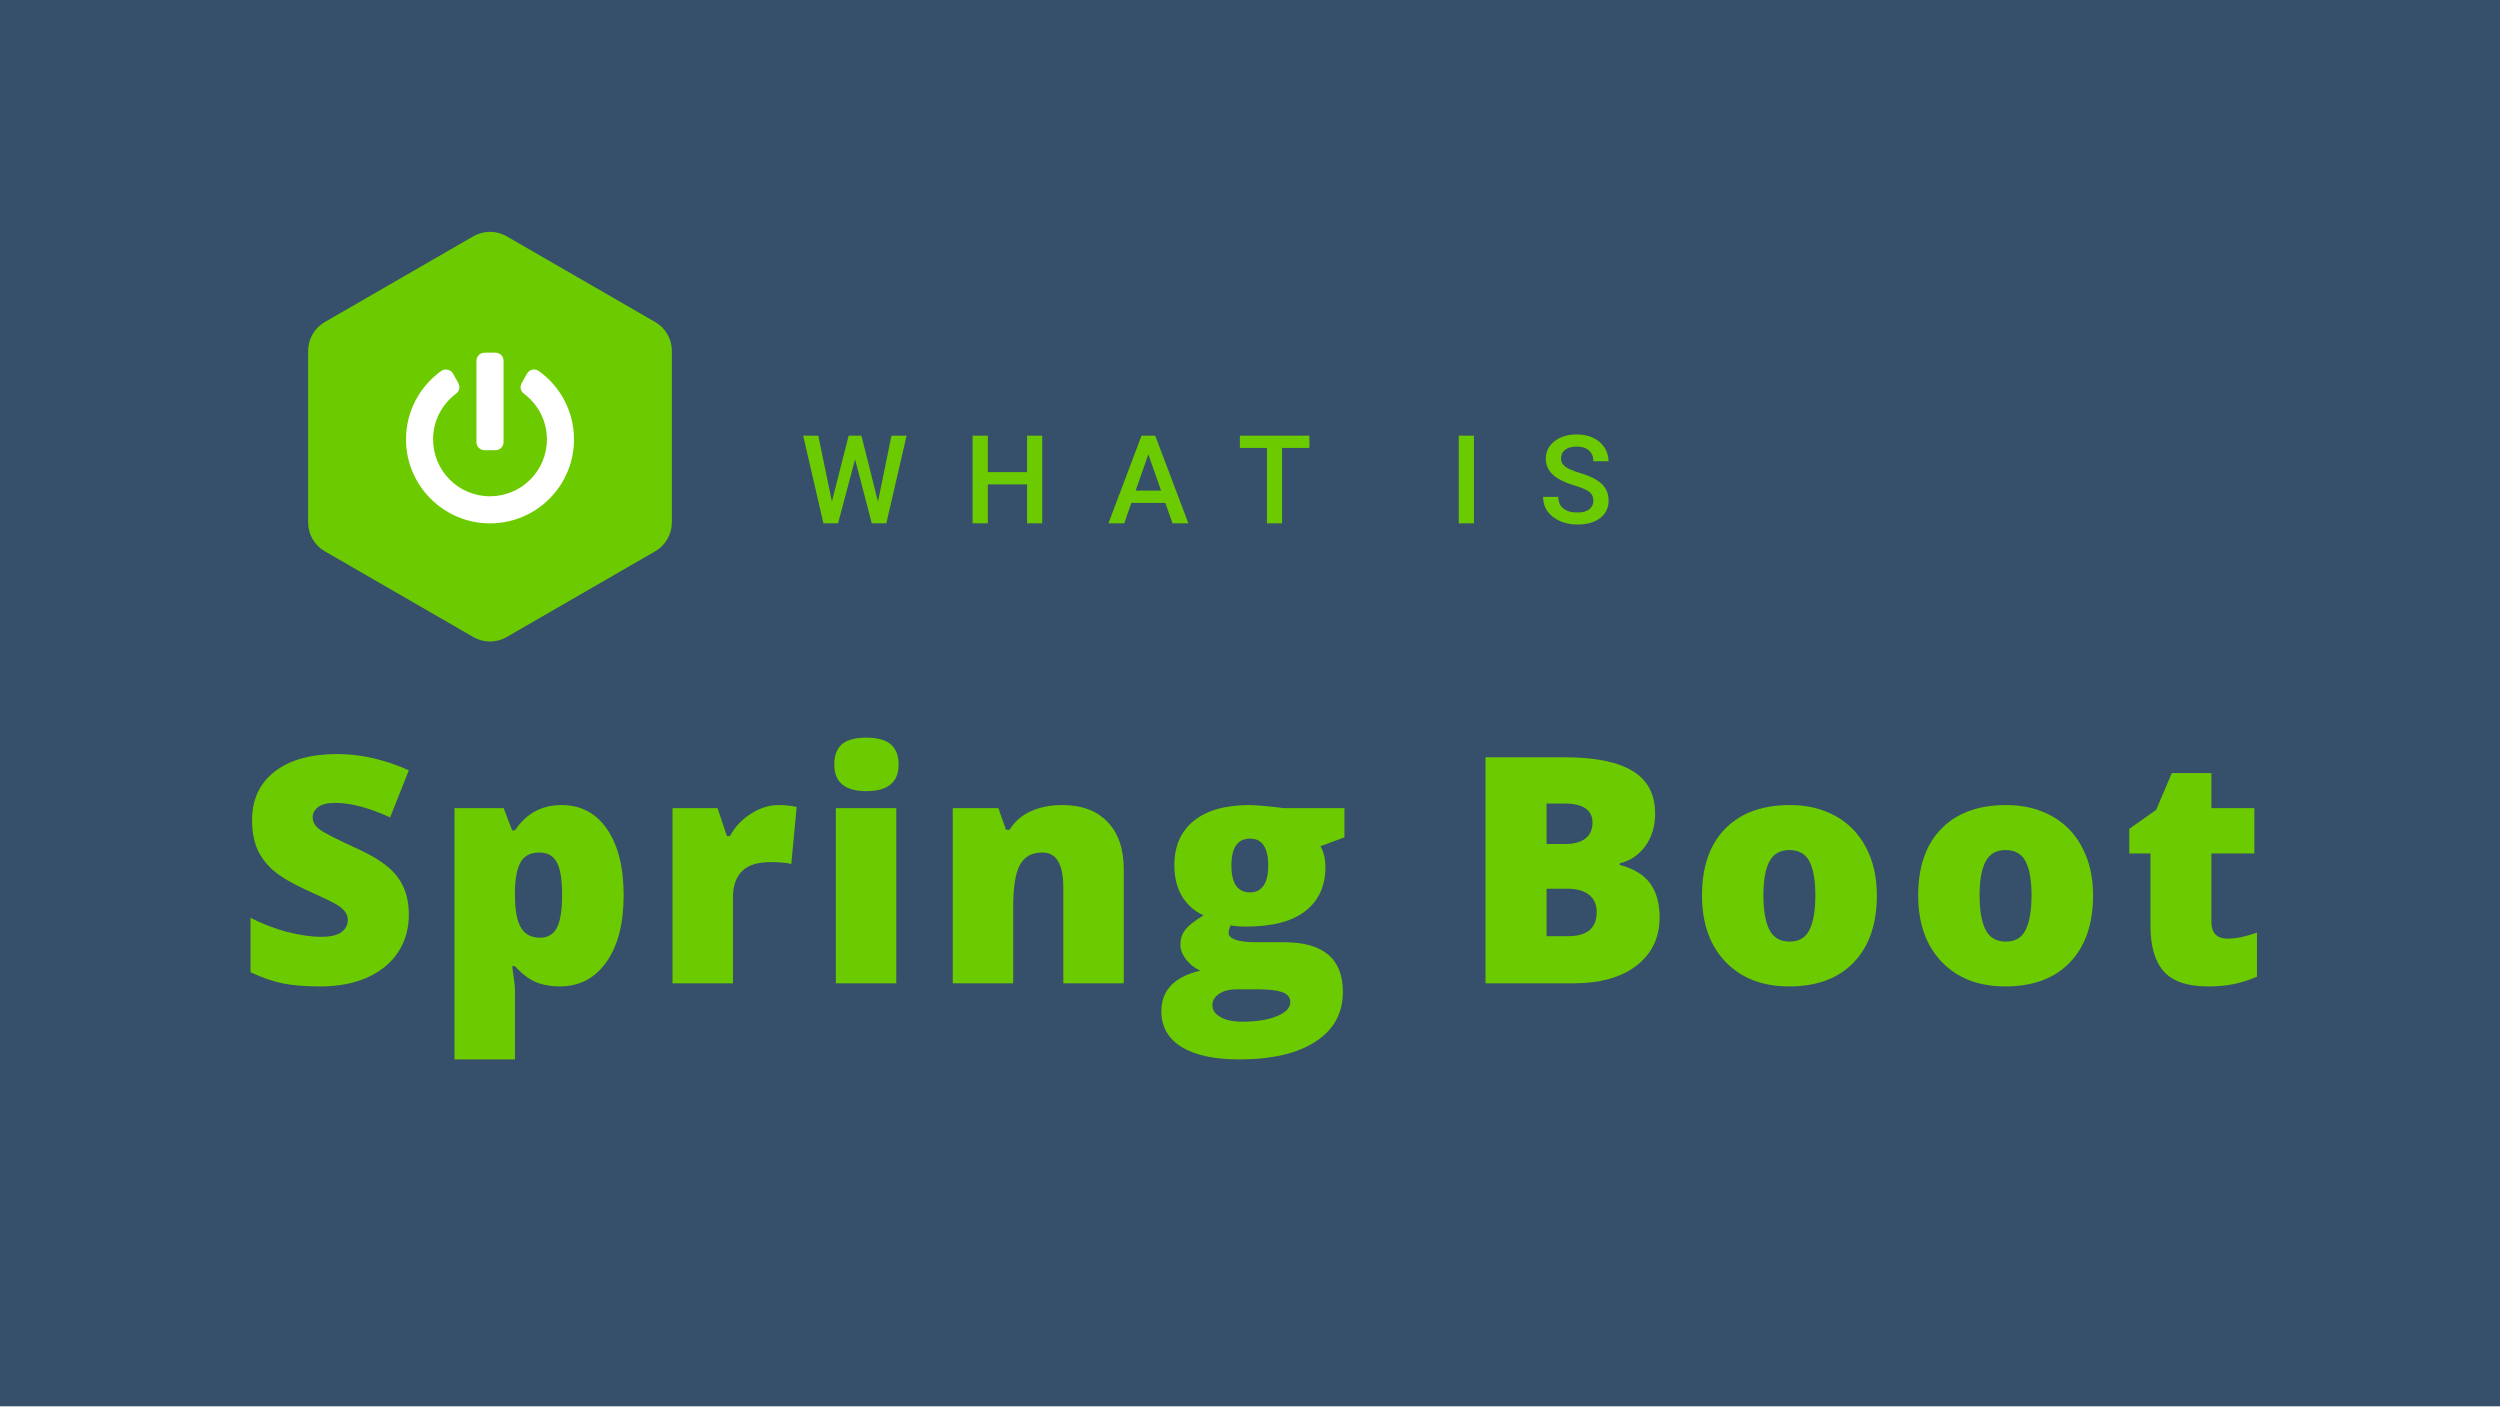
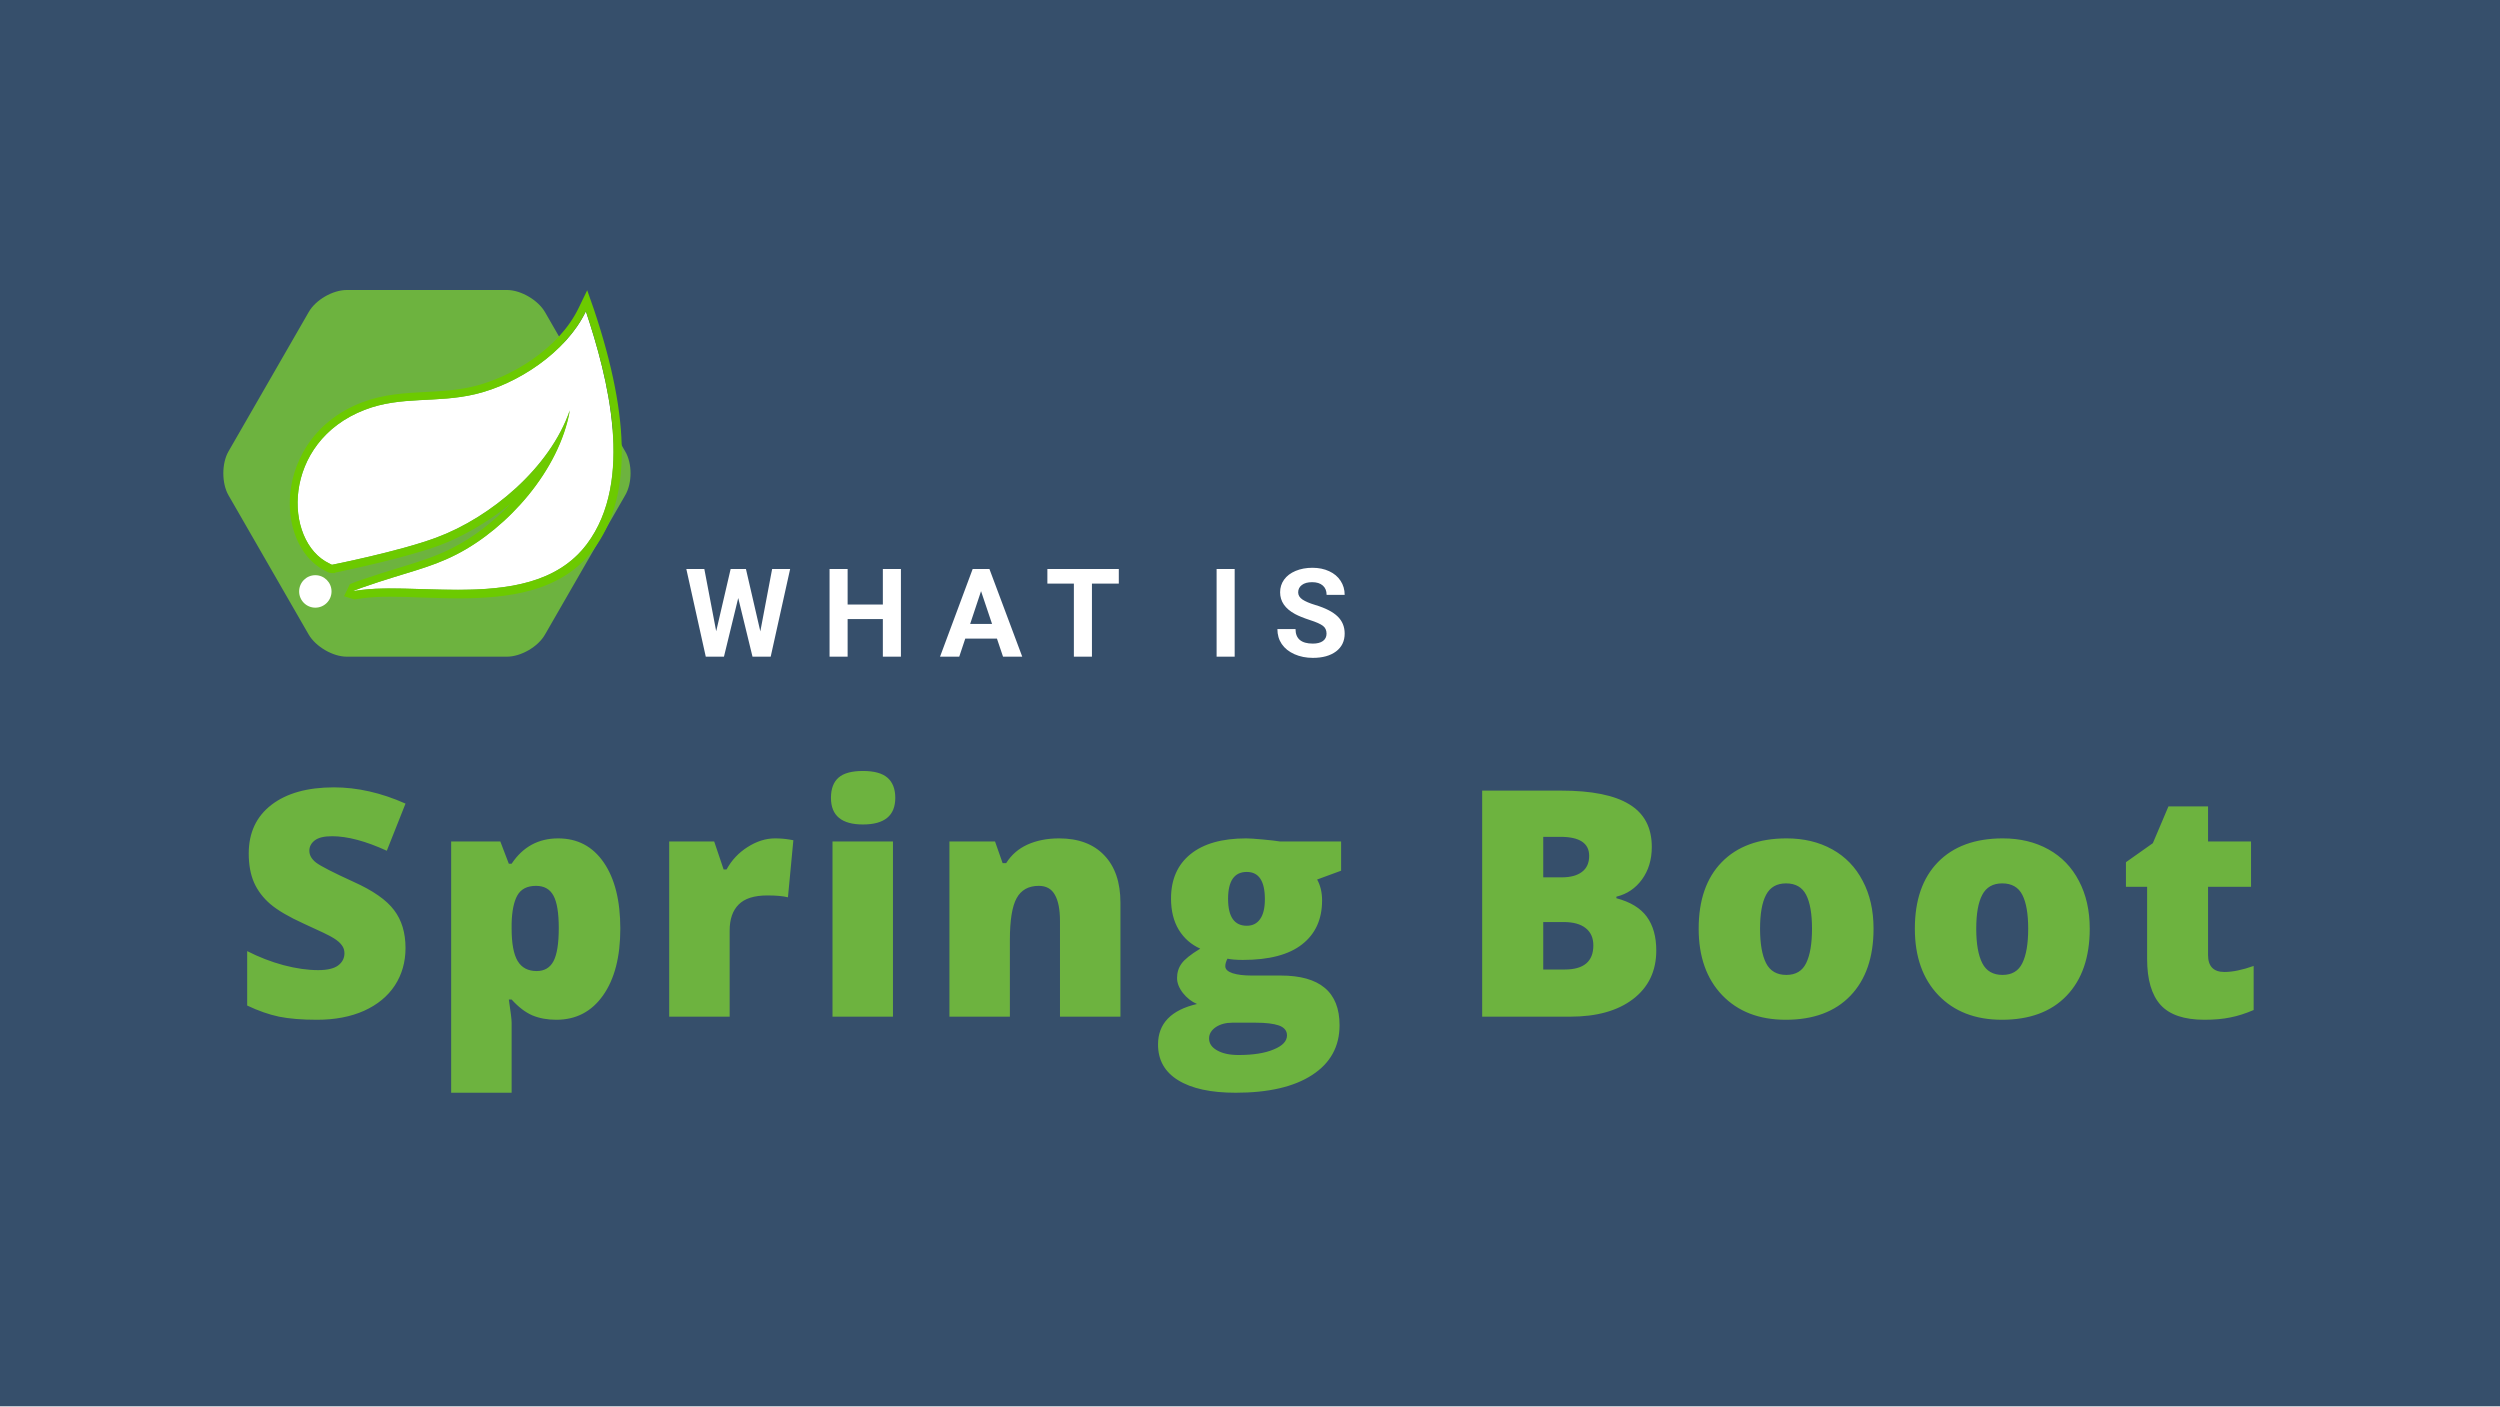
<svg xmlns="http://www.w3.org/2000/svg" width="750" height="422" viewBox="0 0 750 422" fill="none">
  <g id="spring boot">
    <rect width="750" height="421.875" fill="#364F6B" />
-     <path id="WHAT IS" d="M263.392 150.496L267.439 130.695H271.974L265.903 157H261.531L256.527 137.795L251.414 157H247.024L240.954 130.695H245.488L249.571 150.46L254.594 130.695H258.424L263.392 150.496ZM312.666 157H308.113V145.311H296.352V157H291.781V130.695H296.352V141.644H308.113V130.695H312.666V157ZM349.6 150.875H339.41L337.279 157H332.527L342.464 130.695H346.565L356.519 157H351.75L349.6 150.875ZM340.693 147.19H348.317L344.505 136.278L340.693 147.19ZM392.821 134.381H384.619V157H380.084V134.381H371.955V130.695H392.821V134.381ZM442.174 157H437.621V130.695H442.174V157ZM478.006 150.225C478.006 149.069 477.596 148.178 476.777 147.551C475.97 146.925 474.507 146.293 472.387 145.654C470.267 145.016 468.581 144.305 467.329 143.522C464.932 142.017 463.733 140.054 463.733 137.633C463.733 135.513 464.595 133.767 466.317 132.394C468.051 131.021 470.298 130.334 473.056 130.334C474.886 130.334 476.518 130.671 477.952 131.346C479.385 132.02 480.511 132.984 481.33 134.236C482.149 135.477 482.559 136.856 482.559 138.374H478.006C478.006 137 477.572 135.929 476.705 135.158C475.85 134.375 474.621 133.983 473.02 133.983C471.526 133.983 470.364 134.303 469.533 134.941C468.714 135.579 468.304 136.471 468.304 137.615C468.304 138.578 468.75 139.385 469.641 140.036C470.532 140.674 472.002 141.3 474.049 141.915C476.097 142.517 477.741 143.209 478.981 143.992C480.222 144.763 481.131 145.654 481.709 146.666C482.288 147.666 482.577 148.84 482.577 150.189C482.577 152.381 481.734 154.127 480.047 155.428C478.373 156.717 476.097 157.361 473.218 157.361C471.315 157.361 469.563 157.012 467.961 156.313C466.371 155.603 465.131 154.627 464.239 153.387C463.36 152.146 462.92 150.701 462.92 149.051H467.491C467.491 150.544 467.985 151.701 468.973 152.52C469.96 153.339 471.375 153.748 473.218 153.748C474.808 153.748 476 153.429 476.795 152.791C477.602 152.14 478.006 151.285 478.006 150.225Z" fill="#6CCA00" />
-     <path id="Spring Boot" d="M122.655 274.404C122.655 278.61 121.588 282.352 119.455 285.63C117.321 288.877 114.244 291.413 110.224 293.237C106.203 295.031 101.487 295.928 96.076 295.928C91.561 295.928 87.772 295.618 84.711 295C81.649 294.351 78.464 293.237 75.155 291.66V275.332C78.65 277.126 82.283 278.533 86.056 279.553C89.829 280.543 93.293 281.038 96.447 281.038C99.168 281.038 101.163 280.574 102.431 279.646C103.699 278.687 104.333 277.466 104.333 275.981C104.333 275.054 104.07 274.25 103.544 273.569C103.049 272.858 102.23 272.147 101.085 271.436C99.972 270.724 96.972 269.271 92.086 267.075C87.664 265.065 84.34 263.117 82.113 261.23C79.918 259.344 78.279 257.179 77.196 254.736C76.145 252.293 75.619 249.402 75.619 246.062C75.619 239.815 77.892 234.945 82.438 231.45C86.984 227.956 93.231 226.208 101.178 226.208C108.198 226.208 115.357 227.832 122.655 231.079L117.042 245.227C110.703 242.32 105.229 240.867 100.622 240.867C98.24 240.867 96.509 241.284 95.426 242.119C94.344 242.954 93.803 243.99 93.803 245.227C93.803 246.557 94.483 247.747 95.844 248.799C97.235 249.85 100.977 251.768 107.069 254.551C112.914 257.179 116.965 260.009 119.223 263.04C121.511 266.039 122.655 269.827 122.655 274.404ZM167.89 295.928C165.23 295.928 162.849 295.495 160.746 294.629C158.643 293.732 156.556 292.139 154.484 289.851H153.649C154.206 293.531 154.484 295.819 154.484 296.716V317.822H136.347V242.444H151.098L153.649 249.124H154.484C157.855 244.052 162.509 241.516 168.446 241.516C174.26 241.516 178.822 243.928 182.13 248.752C185.439 253.577 187.094 260.194 187.094 268.606C187.094 277.079 185.362 283.759 181.899 288.645C178.466 293.5 173.796 295.928 167.89 295.928ZM161.813 255.757C159.154 255.757 157.283 256.715 156.2 258.633C155.149 260.519 154.577 263.333 154.484 267.075V268.513C154.484 273.028 155.087 276.291 156.293 278.301C157.499 280.311 159.401 281.316 161.999 281.316C164.318 281.316 166.003 280.326 167.055 278.347C168.106 276.337 168.632 273.028 168.632 268.42C168.632 263.905 168.106 260.674 167.055 258.726C166.003 256.746 164.256 255.757 161.813 255.757ZM233.488 241.516C235.065 241.516 236.565 241.64 237.988 241.887L239.008 242.073L237.384 259.189C235.9 258.818 233.844 258.633 231.215 258.633C227.257 258.633 224.381 259.545 222.587 261.37C220.793 263.163 219.897 265.761 219.897 269.163V295H201.759V242.444H215.258L218.088 250.84H218.969C220.484 248.057 222.587 245.815 225.278 244.114C227.999 242.382 230.736 241.516 233.488 241.516ZM268.888 295H250.751V242.444H268.888V295ZM250.287 229.363C250.287 226.641 251.045 224.616 252.56 223.286C254.076 221.956 256.519 221.292 259.889 221.292C263.26 221.292 265.719 221.972 267.265 223.333C268.811 224.693 269.584 226.703 269.584 229.363C269.584 234.682 266.353 237.341 259.889 237.341C253.488 237.341 250.287 234.682 250.287 229.363ZM318.994 295V266.333C318.994 262.839 318.483 260.21 317.463 258.447C316.473 256.654 314.865 255.757 312.639 255.757C309.577 255.757 307.366 256.978 306.005 259.421C304.645 261.864 303.964 266.055 303.964 271.992V295H285.827V242.444H299.511L301.784 248.938H302.851C304.397 246.464 306.531 244.609 309.252 243.372C312.005 242.135 315.159 241.516 318.715 241.516C324.529 241.516 329.044 243.201 332.26 246.572C335.507 249.943 337.131 254.69 337.131 260.813V295H318.994ZM403.332 242.444V251.211L396.142 253.855C397.132 255.649 397.626 257.736 397.626 260.117C397.626 265.776 395.632 270.168 391.643 273.291C387.684 276.414 381.762 277.976 373.876 277.976C371.928 277.976 370.382 277.852 369.238 277.605C368.805 278.409 368.588 279.167 368.588 279.878C368.588 280.775 369.315 281.471 370.769 281.965C372.222 282.429 374.124 282.661 376.474 282.661H385.195C396.977 282.661 402.868 287.625 402.868 297.551C402.868 303.953 400.131 308.931 394.658 312.488C389.215 316.044 381.561 317.822 371.696 317.822C364.243 317.822 358.492 316.57 354.44 314.065C350.42 311.591 348.41 308.019 348.41 303.35C348.41 297.072 352.307 293.021 360.1 291.196C358.492 290.516 357.084 289.418 355.878 287.903C354.703 286.388 354.116 284.888 354.116 283.403C354.116 281.764 354.564 280.326 355.461 279.089C356.358 277.821 358.229 276.322 361.074 274.59C358.352 273.384 356.203 271.497 354.626 268.931C353.08 266.364 352.307 263.241 352.307 259.561C352.307 253.84 354.255 249.402 358.151 246.248C362.048 243.093 367.614 241.516 374.851 241.516C375.809 241.516 377.464 241.624 379.814 241.841C382.164 242.057 383.896 242.258 385.009 242.444H403.332ZM363.718 301.541C363.718 303.025 364.522 304.215 366.13 305.112C367.738 306.04 369.887 306.504 372.578 306.504C376.969 306.504 380.479 305.947 383.107 304.834C385.767 303.752 387.097 302.345 387.097 300.613C387.097 299.221 386.293 298.232 384.685 297.644C383.076 297.087 380.773 296.809 377.773 296.809H370.676C368.728 296.809 367.073 297.257 365.712 298.154C364.383 299.082 363.718 300.211 363.718 301.541ZM369.423 259.653C369.423 265.034 371.294 267.725 375.036 267.725C376.768 267.725 378.098 267.06 379.025 265.73C379.984 264.4 380.463 262.406 380.463 259.746C380.463 254.303 378.654 251.582 375.036 251.582C371.294 251.582 369.423 254.272 369.423 259.653ZM445.652 227.183H469.309C478.524 227.183 485.359 228.559 489.812 231.311C494.296 234.032 496.538 238.285 496.538 244.067C496.538 247.871 495.564 251.118 493.615 253.809C491.667 256.499 489.1 258.231 485.915 259.004V259.468C490.121 260.581 493.167 262.437 495.053 265.034C496.94 267.632 497.883 271.003 497.883 275.146C497.883 281.3 495.564 286.156 490.925 289.712C486.317 293.237 480.024 295 472.046 295H445.652V227.183ZM463.974 253.206H469.494C472.123 253.206 474.148 252.664 475.571 251.582C477.024 250.5 477.751 248.892 477.751 246.758C477.751 242.954 474.875 241.052 469.123 241.052H463.974V253.206ZM463.974 266.611V280.852H470.422C476.143 280.852 479.004 278.44 479.004 273.616C479.004 271.358 478.23 269.626 476.684 268.42C475.169 267.214 472.958 266.611 470.051 266.611H463.974ZM563.064 268.606C563.064 277.203 560.744 283.914 556.106 288.738C551.498 293.531 545.035 295.928 536.716 295.928C528.738 295.928 522.383 293.469 517.651 288.552C512.951 283.635 510.6 276.986 510.6 268.606C510.6 260.04 512.904 253.391 517.512 248.66C522.151 243.897 528.645 241.516 536.994 241.516C542.159 241.516 546.72 242.614 550.679 244.81C554.637 247.005 557.683 250.16 559.817 254.272C561.981 258.354 563.064 263.132 563.064 268.606ZM529.016 268.606C529.016 273.121 529.619 276.569 530.825 278.95C532.031 281.3 534.057 282.476 536.902 282.476C539.716 282.476 541.695 281.3 542.839 278.95C544.014 276.569 544.602 273.121 544.602 268.606C544.602 264.122 544.014 260.736 542.839 258.447C541.664 256.159 539.654 255.015 536.809 255.015C534.026 255.015 532.031 256.159 530.825 258.447C529.619 260.705 529.016 264.091 529.016 268.606ZM627.92 268.606C627.92 277.203 625.6 283.914 620.962 288.738C616.354 293.531 609.891 295.928 601.572 295.928C593.594 295.928 587.239 293.469 582.507 288.552C577.807 283.635 575.456 276.986 575.456 268.606C575.456 260.04 577.76 253.391 582.368 248.66C587.007 243.897 593.501 241.516 601.85 241.516C607.015 241.516 611.576 242.614 615.535 244.81C619.493 247.005 622.539 250.16 624.673 254.272C626.837 258.354 627.92 263.132 627.92 268.606ZM593.872 268.606C593.872 273.121 594.475 276.569 595.681 278.95C596.887 281.3 598.913 282.476 601.758 282.476C604.572 282.476 606.551 281.3 607.695 278.95C608.87 276.569 609.458 273.121 609.458 268.606C609.458 264.122 608.87 260.736 607.695 258.447C606.52 256.159 604.51 255.015 601.665 255.015C598.882 255.015 596.887 256.159 595.681 258.447C594.475 260.705 593.872 264.091 593.872 268.606ZM668.33 281.594C670.773 281.594 673.695 280.991 677.097 279.785V293.005C674.654 294.057 672.319 294.799 670.093 295.232C667.897 295.696 665.315 295.928 662.346 295.928C656.254 295.928 651.863 294.443 649.172 291.475C646.482 288.475 645.137 283.883 645.137 277.698V256.035H638.782V248.66L646.853 242.954L651.538 231.914H663.413V242.444H676.309V256.035H663.413V276.492C663.413 279.893 665.052 281.594 668.33 281.594Z" fill="#6CCA00" />
-     <g id="Component 1">
-       <path id="Polygon 1" d="M142 70.887C145.094 69.1 148.906 69.1 152 70.887L196.56 96.613C199.654 98.4 201.56 101.701 201.56 105.274V156.726C201.56 160.299 199.654 163.6 196.56 165.387L152 191.113C148.906 192.9 145.094 192.9 142 191.113L97.44 165.387C94.346 163.6 92.44 160.299 92.44 156.727V105.274C92.44 101.701 94.346 98.4 97.44 96.613L142 70.887Z" fill="#6CCA00" />
-       <path id="Vector" d="M161.632 111.297C168.034 115.87 172.2 123.349 172.2 131.813C172.2 145.714 160.941 156.982 147.051 157.013C133.181 157.043 121.82 145.734 121.8 131.854C121.79 123.389 125.956 115.89 132.347 111.307C133.536 110.464 135.193 110.82 135.904 112.09L137.509 114.945C138.109 116.012 137.824 117.364 136.839 118.095C132.622 121.225 129.929 126.184 129.929 131.803C129.919 141.182 137.499 148.884 147 148.884C156.308 148.884 164.132 141.344 164.071 131.701C164.04 126.438 161.561 121.357 157.151 118.085C156.165 117.353 155.891 116.002 156.491 114.945L158.096 112.09C158.807 110.83 160.454 110.454 161.632 111.297ZM151.065 132.626V108.239C151.065 106.887 149.977 105.8 148.626 105.8H145.374C144.023 105.8 142.935 106.887 142.935 108.239V132.626C142.935 133.977 144.023 135.064 145.374 135.064H148.626C149.977 135.064 151.065 133.977 151.065 132.626Z" fill="white" />
+     <path id="WHAT IS" d="M228.099 189.412L231.64 170.695H237.042L231.207 197H225.751L221.469 179.403L217.187 197H211.731L205.896 170.695H211.298L214.857 189.376L219.193 170.695H223.781L228.099 189.412ZM270.276 197H264.856V185.727H254.287V197H248.867V170.695H254.287V181.354H264.856V170.695H270.276V197ZM299.083 191.58H289.58L287.773 197H282.01L291.802 170.695H296.825L306.671 197H300.908L299.083 191.58ZM291.043 187.19H297.62L294.313 177.344L291.043 187.19ZM335.641 175.085H327.583V197H322.163V175.085H314.214V170.695H335.641V175.085ZM370.401 197H364.981V170.695H370.401V197ZM397.962 190.099C397.962 189.075 397.6 188.292 396.878 187.75C396.155 187.196 394.854 186.618 392.975 186.016C391.097 185.401 389.609 184.799 388.513 184.209C385.526 182.595 384.033 180.421 384.033 177.687C384.033 176.266 384.43 175.001 385.225 173.893C386.032 172.773 387.182 171.9 388.676 171.273C390.181 170.647 391.867 170.334 393.734 170.334C395.613 170.334 397.287 170.677 398.757 171.364C400.226 172.038 401.364 172.996 402.171 174.236C402.99 175.477 403.4 176.886 403.4 178.464H397.98C397.98 177.259 397.6 176.326 396.842 175.664C396.083 174.989 395.017 174.652 393.644 174.652C392.319 174.652 391.289 174.935 390.555 175.501C389.82 176.055 389.452 176.79 389.452 177.705C389.452 178.56 389.88 179.277 390.735 179.855C391.602 180.433 392.873 180.975 394.547 181.481C397.631 182.408 399.877 183.559 401.286 184.932C402.695 186.305 403.4 188.015 403.4 190.062C403.4 192.339 402.539 194.127 400.816 195.428C399.094 196.717 396.775 197.361 393.861 197.361C391.837 197.361 389.994 196.994 388.332 196.259C386.67 195.513 385.4 194.495 384.52 193.206C383.653 191.917 383.22 190.424 383.22 188.726H388.658C388.658 191.628 390.392 193.08 393.861 193.08C395.149 193.08 396.155 192.821 396.878 192.303C397.6 191.773 397.962 191.038 397.962 190.099Z" fill="white" />
+     <path id="Spring Boot" d="M121.655 284.404C121.655 288.61 120.588 292.352 118.455 295.63C116.321 298.877 113.244 301.413 109.224 303.237C105.203 305.031 100.487 305.928 95.076 305.928C90.561 305.928 86.772 305.618 83.711 305C80.649 304.351 77.464 303.237 74.155 301.66V285.332C77.65 287.126 81.283 288.533 85.056 289.553C88.829 290.543 92.293 291.038 95.447 291.038C98.168 291.038 100.163 290.574 101.431 289.646C102.699 288.687 103.333 287.466 103.333 285.981C103.333 285.054 103.07 284.25 102.544 283.569C102.049 282.858 101.23 282.147 100.085 281.436C98.972 280.724 95.972 279.271 91.086 277.075C86.664 275.065 83.34 273.117 81.113 271.23C78.918 269.344 77.279 267.179 76.196 264.736C75.145 262.293 74.619 259.402 74.619 256.062C74.619 249.815 76.892 244.945 81.438 241.45C85.984 237.956 92.231 236.208 100.178 236.208C107.198 236.208 114.357 237.832 121.655 241.079L116.042 255.227C109.703 252.32 104.229 250.867 99.622 250.867C97.24 250.867 95.509 251.284 94.426 252.119C93.344 252.954 92.803 253.99 92.803 255.227C92.803 256.557 93.483 257.747 94.844 258.799C96.235 259.85 99.977 261.768 106.069 264.551C111.914 267.179 115.965 270.009 118.223 273.04C120.511 276.039 121.655 279.827 121.655 284.404ZM166.89 305.928C164.23 305.928 161.849 305.495 159.746 304.629C157.643 303.732 155.556 302.139 153.484 299.851H152.649C153.206 303.531 153.484 305.819 153.484 306.716V327.822H135.347V252.444H150.098L152.649 259.124H153.484C156.855 254.052 161.509 251.516 167.446 251.516C173.26 251.516 177.822 253.928 181.13 258.752C184.439 263.577 186.094 270.194 186.094 278.606C186.094 287.079 184.362 293.759 180.899 298.645C177.466 303.5 172.796 305.928 166.89 305.928ZM160.813 265.757C158.154 265.757 156.283 266.715 155.2 268.633C154.149 270.519 153.577 273.333 153.484 277.075V278.513C153.484 283.028 154.087 286.291 155.293 288.301C156.499 290.311 158.401 291.316 160.999 291.316C163.318 291.316 165.003 290.326 166.055 288.347C167.106 286.337 167.632 283.028 167.632 278.42C167.632 273.905 167.106 270.674 166.055 268.726C165.003 266.746 163.256 265.757 160.813 265.757ZM232.488 251.516C234.065 251.516 235.565 251.64 236.988 251.887L238.008 252.073L236.384 269.189C234.9 268.818 232.844 268.633 230.215 268.633C226.257 268.633 223.381 269.545 221.587 271.37C219.793 273.163 218.897 275.761 218.897 279.163V305H200.759V252.444H214.258L217.088 260.84H217.969C219.484 258.057 221.587 255.815 224.278 254.114C226.999 252.382 229.736 251.516 232.488 251.516ZM267.888 305H249.751V252.444H267.888V305ZM249.287 239.363C249.287 236.641 250.045 234.616 251.56 233.286C253.076 231.956 255.519 231.292 258.889 231.292C262.26 231.292 264.719 231.972 266.265 233.333C267.811 234.693 268.584 236.703 268.584 239.363C268.584 244.682 265.353 247.341 258.889 247.341C252.488 247.341 249.287 244.682 249.287 239.363ZM317.994 305V276.333C317.994 272.839 317.483 270.21 316.463 268.447C315.473 266.654 313.865 265.757 311.639 265.757C308.577 265.757 306.366 266.978 305.005 269.421C303.645 271.864 302.964 276.055 302.964 281.992V305H284.827V252.444H298.511L300.784 258.938H301.851C303.397 256.464 305.531 254.609 308.252 253.372C311.005 252.135 314.159 251.516 317.715 251.516C323.529 251.516 328.044 253.201 331.26 256.572C334.507 259.943 336.131 264.69 336.131 270.813V305H317.994ZM402.332 252.444V261.211L395.142 263.855C396.132 265.649 396.626 267.736 396.626 270.117C396.626 275.776 394.632 280.168 390.643 283.291C386.684 286.414 380.762 287.976 372.876 287.976C370.928 287.976 369.382 287.852 368.238 287.605C367.805 288.409 367.588 289.167 367.588 289.878C367.588 290.775 368.315 291.471 369.769 291.965C371.222 292.429 373.124 292.661 375.474 292.661H384.195C395.977 292.661 401.868 297.625 401.868 307.551C401.868 313.953 399.131 318.931 393.658 322.488C388.215 326.044 380.561 327.822 370.696 327.822C363.243 327.822 357.492 326.57 353.44 324.065C349.42 321.591 347.41 318.019 347.41 313.35C347.41 307.072 351.307 303.021 359.1 301.196C357.492 300.516 356.084 299.418 354.878 297.903C353.703 296.388 353.116 294.888 353.116 293.403C353.116 291.764 353.564 290.326 354.461 289.089C355.358 287.821 357.229 286.322 360.074 284.59C357.352 283.384 355.203 281.497 353.626 278.931C352.08 276.364 351.307 273.241 351.307 269.561C351.307 263.84 353.255 259.402 357.151 256.248C361.048 253.093 366.614 251.516 373.851 251.516C374.809 251.516 376.464 251.624 378.814 251.841C381.164 252.057 382.896 252.258 384.009 252.444H402.332ZM362.718 311.541C362.718 313.025 363.522 314.215 365.13 315.112C366.738 316.04 368.887 316.504 371.578 316.504C375.969 316.504 379.479 315.947 382.107 314.834C384.767 313.752 386.097 312.345 386.097 310.613C386.097 309.221 385.293 308.232 383.685 307.644C382.076 307.087 379.773 306.809 376.773 306.809H369.676C367.728 306.809 366.073 307.257 364.712 308.154C363.383 309.082 362.718 310.211 362.718 311.541ZM368.423 269.653C368.423 275.034 370.294 277.725 374.036 277.725C375.768 277.725 377.098 277.06 378.025 275.73C378.984 274.4 379.463 272.406 379.463 269.746C379.463 264.303 377.654 261.582 374.036 261.582C370.294 261.582 368.423 264.272 368.423 269.653ZM444.652 237.183H468.309C477.524 237.183 484.359 238.559 488.812 241.311C493.296 244.032 495.538 248.285 495.538 254.067C495.538 257.871 494.564 261.118 492.615 263.809C490.667 266.499 488.1 268.231 484.915 269.004V269.468C489.121 270.581 492.167 272.437 494.053 275.034C495.94 277.632 496.883 281.003 496.883 285.146C496.883 291.3 494.564 296.156 489.925 299.712C485.317 303.237 479.024 305 471.046 305H444.652V237.183ZM462.974 263.206H468.494C471.123 263.206 473.148 262.664 474.571 261.582C476.024 260.5 476.751 258.892 476.751 256.758C476.751 252.954 473.875 251.052 468.123 251.052H462.974V263.206ZM462.974 276.611V290.852H469.422C475.143 290.852 478.004 288.44 478.004 283.616C478.004 281.358 477.23 279.626 475.684 278.42C474.169 277.214 471.958 276.611 469.051 276.611H462.974ZM562.064 278.606C562.064 287.203 559.744 293.914 555.106 298.738C550.498 303.531 544.035 305.928 535.716 305.928C527.738 305.928 521.383 303.469 516.651 298.552C511.951 293.635 509.6 286.986 509.6 278.606C509.6 270.04 511.904 263.391 516.512 258.66C521.151 253.897 527.645 251.516 535.994 251.516C541.159 251.516 545.72 252.614 549.679 254.81C553.637 257.005 556.683 260.16 558.817 264.272C560.981 268.354 562.064 273.132 562.064 278.606ZM528.016 278.606C528.016 283.121 528.619 286.569 529.825 288.95C531.031 291.3 533.057 292.476 535.902 292.476C538.716 292.476 540.695 291.3 541.839 288.95C543.014 286.569 543.602 283.121 543.602 278.606C543.602 274.122 543.014 270.736 541.839 268.447C540.664 266.159 538.654 265.015 535.809 265.015C533.026 265.015 531.031 266.159 529.825 268.447C528.619 270.705 528.016 274.091 528.016 278.606ZM626.92 278.606C626.92 287.203 624.6 293.914 619.962 298.738C615.354 303.531 608.891 305.928 600.572 305.928C592.594 305.928 586.239 303.469 581.507 298.552C576.807 293.635 574.456 286.986 574.456 278.606C574.456 270.04 576.76 263.391 581.368 258.66C586.007 253.897 592.501 251.516 600.85 251.516C606.015 251.516 610.576 252.614 614.535 254.81C618.493 257.005 621.539 260.16 623.673 264.272C625.837 268.354 626.92 273.132 626.92 278.606ZM592.872 278.606C592.872 283.121 593.475 286.569 594.681 288.95C595.887 291.3 597.913 292.476 600.758 292.476C603.572 292.476 605.551 291.3 606.695 288.95C607.87 286.569 608.458 283.121 608.458 278.606C608.458 274.122 607.87 270.736 606.695 268.447C605.52 266.159 603.51 265.015 600.665 265.015C597.882 265.015 595.887 266.159 594.681 268.447C593.475 270.705 592.872 274.091 592.872 278.606ZM667.33 291.594C669.773 291.594 672.695 290.991 676.097 289.785V303.005C673.654 304.057 671.319 304.799 669.093 305.232C666.897 305.696 664.315 305.928 661.346 305.928C655.254 305.928 650.863 304.443 648.172 301.475C645.482 298.475 644.137 293.883 644.137 287.698V266.035H637.782V258.66L645.853 252.954L650.538 241.914H662.413V252.444H675.309V266.035H662.413V286.492C662.413 289.893 664.052 291.594 667.33 291.594Z" fill="#6DB33F" />
+     <g id="Group">
+       <path id="Vector" d="M187.553 135.41L163.498 93.63C161.427 90.036 156.25 87 152.108 87H103.998C99.856 87 94.679 89.956 92.608 93.63L68.553 135.41C66.482 139.004 66.482 144.996 68.553 148.59L92.608 190.37C94.679 193.964 99.856 197 103.998 197H152.108C156.25 197 161.427 194.044 163.498 190.37L187.553 148.59C189.703 144.916 189.703 139.004 187.553 135.41Z" fill="#6DB33F" />
+       <g id="Group_2">
+         <path id="Vector_2" d="M94.6 182.301C97.283 182.301 99.458 180.12 99.458 177.428C99.458 174.737 97.283 172.556 94.6 172.556C91.916 172.556 89.741 174.737 89.741 177.428C89.741 180.12 91.916 182.301 94.6 182.301Z" fill="white" />
+       </g>
+       <g id="Group_3">
+         <path id="Vector_3" d="M176.082 163.209C161.984 182.062 131.876 175.671 112.6 176.63C112.6 176.63 109.175 176.789 105.75 177.349C105.75 177.349 107.024 176.789 108.697 176.23C122.238 171.517 128.61 170.559 136.894 166.325C152.346 158.416 167.719 141.081 170.905 123.108C165.011 140.362 147.089 155.301 130.84 161.292C119.689 165.446 99.537 169.44 99.537 169.44L98.741 169.041C84.881 162.41 84.483 132.534 109.414 122.948C120.326 118.714 130.84 121.031 142.629 118.235C155.214 115.199 169.79 105.773 175.764 93.391C182.375 113.202 190.34 144.117 176.082 163.209Z" fill="white" />
+         <path id="Vector_4" d="M175.764 93.391C182.375 113.202 190.42 144.117 176.082 163.209C167.241 175.032 152.107 176.949 137.292 176.949C130.283 176.949 123.353 176.55 117.22 176.55C115.627 176.55 114.113 176.55 112.68 176.63C112.68 176.63 109.255 176.79 105.83 177.349C105.83 177.349 107.104 176.79 108.777 176.23C122.318 171.517 128.69 170.559 136.973 166.325C152.426 158.416 167.799 141.081 170.985 123.108C165.09 140.363 147.169 155.301 130.92 161.292C119.769 165.446 99.617 169.44 99.617 169.44L98.82 169.041C84.881 162.41 84.483 132.534 109.414 122.948C120.326 118.714 130.84 121.031 142.629 118.235C155.214 115.279 169.79 105.773 175.764 93.391ZM176.162 87.08L173.613 92.352C167.639 104.814 153.063 113.282 142.071 115.918C137.133 117.116 132.274 117.356 127.654 117.596C121.521 117.915 115.149 118.235 108.617 120.711C93.245 126.623 87.35 139.564 86.952 149.709C86.554 159.375 90.696 167.763 97.466 171.198C97.865 171.437 98.741 171.917 99.458 171.917H100.493L100.652 171.757C105.272 170.798 121.76 167.283 131.637 163.689C138.487 161.132 146.213 156.819 153.222 151.067C148.045 156.579 141.991 161.212 135.858 164.328C130.84 166.884 126.539 168.242 120.565 170.079C117.061 171.118 112.998 172.396 108.06 174.073C106.308 174.633 105.033 175.272 104.954 175.272L103.201 178.867L106.308 179.825C109.573 179.266 112.839 179.106 112.919 179.106C114.273 179.026 115.706 179.026 117.299 179.026C120.247 179.026 123.353 179.106 126.619 179.266C130.123 179.346 133.708 179.506 137.372 179.506C152.107 179.506 168.436 177.748 178.074 164.807C189.304 149.789 189.384 126.223 178.153 92.752L176.162 87.08Z" fill="#6CCA00" />
+       </g>
    </g>
  </g>
</svg>
